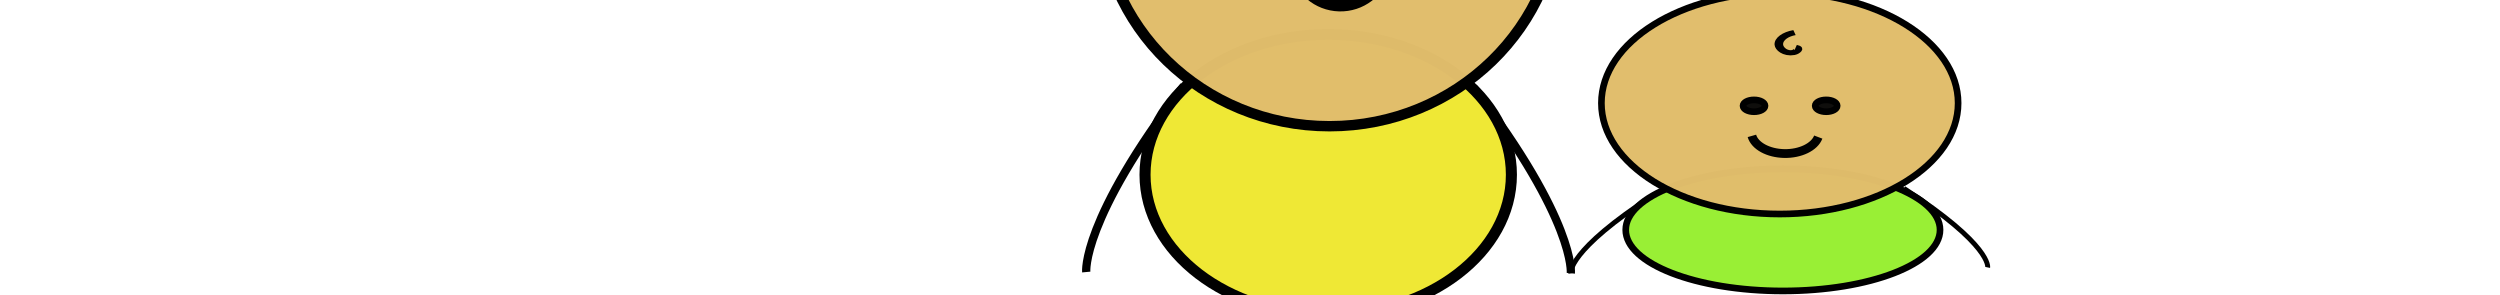
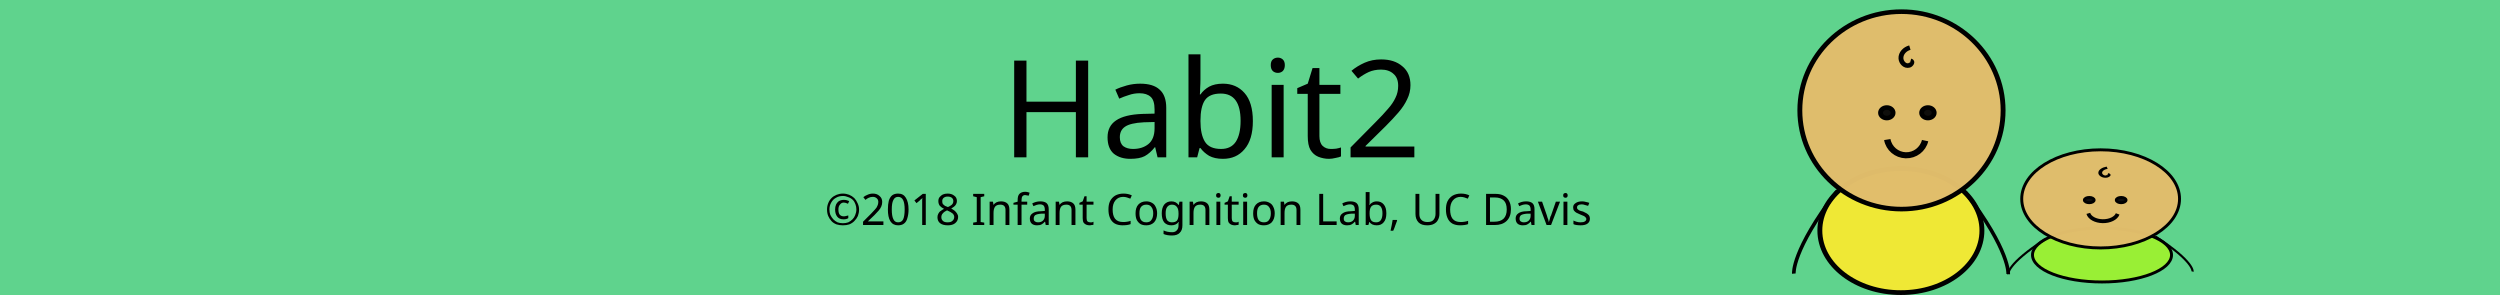
<svg xmlns="http://www.w3.org/2000/svg" width="493" height="58" viewBox="0 0 130.44 15.346" version="1.1" id="svg8">
  <defs id="defs2" />
-   <g id="layer14" style="display:inline" transform="translate(0,-255.5875)" />
+   <g id="layer14" style="display:inline" transform="translate(0,-255.5875)">
+     <rect style="fill:#5fd38d;stroke-width:0.265" id="rect285" width="130.856" height="16.522" x="-0.132" y="255.336" />
+   </g>
  <g id="layer15" transform="translate(0,-255.5875)" />
  <g id="layer16" style="display:inline" transform="translate(0,-255.5875)" />
-   <g id="layer11" transform="translate(0,-255.5875)" />
-   <g id="layer13" transform="translate(0,-255.5875)" />
-   <g id="layer12" transform="translate(0,-255.5875)">
-     <g id="big-baby" transform="matrix(0.1258286,0,0,0.1219123,55.8191,239.2529)">
-       <ellipse ry="60.045" rx="75.961" cy="208.756" cx="107.145" id="path4614" style="fill:#efe835;fill-opacity:1;stroke:#000000;stroke-width:4.586;stroke-miterlimit:4;stroke-dasharray:none;stroke-opacity:1" />
-       <path id="path4621" d="M 47.274,170.7 C 4.63,228.272 6.805,250.415 6.805,250.415" style="fill:none;stroke:#000000;stroke-width:3.432;stroke-linecap:butt;stroke-linejoin:miter;stroke-miterlimit:4;stroke-dasharray:none;stroke-opacity:1" />
-       <path id="path4621-5" d="m 167.28,171.228 c 42.644,57.572 40.469,79.715 40.469,79.715" style="fill:none;stroke:#000000;stroke-width:3.432;stroke-linecap:butt;stroke-linejoin:miter;stroke-miterlimit:4;stroke-dasharray:none;stroke-opacity:1" />
-       <g transform="matrix(1.050732,0,0,1.020281,-18.73307,-17.2549)" id="g4875">
-         <ellipse style="fill:#e1bd6c;fill-opacity:0.986;stroke:#000000;stroke-width:4.358;stroke-miterlimit:4;stroke-dasharray:none;stroke-opacity:1" id="path3770" cx="120.319" cy="107.566" rx="90.662" ry="93.615" />
-       </g>
-       <path style="fill:none;fill-opacity:1;stroke:#000000;stroke-width:5.761;stroke-miterlimit:4;stroke-dasharray:none;stroke-opacity:1" id="path4602" d="m 139.89,136.237 a 17.238,18.117 0 0 1 -17.253,13.902 17.238,18.117 0 0 1 -16.479,-14.904" transform="matrix(1.050732,0,0,1.020281,-17.14557,-17.2549)" />
-       <ellipse style="fill:#0f0e0c;fill-opacity:1;stroke:#000000;stroke-width:4.358;stroke-miterlimit:4;stroke-dasharray:none;stroke-opacity:1" id="path4577" cx="143.919" cy="-109.849" rx="5.589" ry="4.993" transform="matrix(1.050732,0,0,-1.020281,-18.73307,-17.2549)" />
-       <ellipse transform="matrix(1.050732,0,0,-1.020281,-18.73307,-17.2549)" ry="4.993" rx="5.589" cy="-109.849" cx="107.241" id="ellipse4730" style="fill:#0f0e0c;fill-opacity:1;stroke:#000000;stroke-width:4.358;stroke-miterlimit:4;stroke-dasharray:none;stroke-opacity:1" />
-       <path style="fill:none;fill-rule:evenodd;stroke:#000000;stroke-width:2.646;stroke-miterlimit:4;stroke-dasharray:none" id="path4608" d="m 142.278,81.356 c 1.572,0.425 0.202,2.328 -0.707,2.612 -2.463,0.769 -4.421,-1.827 -4.518,-4.026 -0.129,-2.927 2.129,-5.392 4.846,-6.155" transform="matrix(1.726226,0,0,1.684648,-129.387,-92.52075)" />
-     </g>
-   </g>
  <g id="layer17" transform="translate(0,-255.5875)">
    <g id="little-baby" transform="translate(-11.64167,-149.7545)">
      <ellipse style="display:inline;fill:#99ef35;fill-opacity:1;stroke:#000000;stroke-width:2.507;stroke-miterlimit:4;stroke-dasharray:none;stroke-opacity:1" id="ellipse4805" cx="371.923" cy="243.994" rx="59.228" ry="23.015" />
      <path style="display:inline;fill:none;stroke:#000000;stroke-width:1.853;stroke-linecap:butt;stroke-linejoin:miter;stroke-miterlimit:4;stroke-dasharray:none;stroke-opacity:1" d="m 323.572,230.566 c -33.263,21.51 -31.566,29.782 -31.566,29.782" id="path4799" />
      <path style="display:inline;fill:none;stroke:#000000;stroke-width:1.853;stroke-linecap:butt;stroke-linejoin:miter;stroke-miterlimit:4;stroke-dasharray:none;stroke-opacity:1" d="m 417.536,228.358 c 33.263,21.51 31.566,29.782 31.566,29.782" id="path4799-0" />
      <text xml:space="preserve" style="font-style:normal;font-variant:normal;font-weight:normal;font-stretch:normal;line-height:0%;font-family:'American Typewriter';-inkscape-font-specification:'American Typewriter, Normal';text-align:start;letter-spacing:0px;word-spacing:0px;writing-mode:lr-tb;text-anchor:start;fill:#000000;fill-opacity:1;stroke:none;stroke-width:0.412" x="339.457" y="278.793" id="text4809" transform="scale(1.073856,0.9312231)">
        <tspan id="tspan4807" x="339.457" y="278.793" style="font-style:normal;font-variant:normal;font-weight:normal;font-stretch:normal;font-size:25.847px;line-height:1.25;font-family:'American Typewriter';-inkscape-font-specification:'American Typewriter, Normal';text-align:start;writing-mode:lr-tb;text-anchor:start;stroke-width:0.412">2</tspan>
      </text>
      <ellipse style="display:inline;fill:#e1bd6c;fill-opacity:0.986;stroke:#000000;stroke-width:2.507;stroke-miterlimit:4;stroke-dasharray:none;stroke-opacity:1" id="ellipse4801" cx="370.746" cy="196.215" rx="67.219" ry="41.799" />
      <ellipse style="fill:#0f0e0c;fill-opacity:1;stroke:#000000;stroke-width:2.507;stroke-miterlimit:4;stroke-dasharray:none;stroke-opacity:1" id="ellipse4811" cx="388.244" cy="-197.234" rx="4.144" ry="2.229" transform="scale(1,-1)" />
      <path style="fill:none;fill-opacity:1;stroke:#000000;stroke-width:3.315;stroke-miterlimit:4;stroke-dasharray:none;stroke-opacity:1" id="path4813" d="m 385.257,209.017 a 12.78,8.089 0 0 1 -12.792,6.207 12.78,8.089 0 0 1 -12.218,-6.654" />
      <path style="fill:none;fill-rule:evenodd;stroke:#000000;stroke-width:2.646;stroke-miterlimit:4;stroke-dasharray:none" id="path4815" d="m 142.278,81.356 c 1.572,0.425 0.202,2.328 -0.707,2.612 -2.463,0.769 -4.421,-1.827 -4.518,-4.026 -0.129,-2.927 2.129,-5.392 4.846,-6.155" transform="matrix(1.218079,0,0,0.7372406,203.4574,115.249)" />
      <ellipse transform="scale(1,-1)" ry="2.229" rx="4.144" cy="-197.234" cx="361.05" id="ellipse4817" style="fill:#0f0e0c;fill-opacity:1;stroke:#000000;stroke-width:2.507;stroke-miterlimit:4;stroke-dasharray:none;stroke-opacity:1" />
    </g>
-     <g id="little-baby-nonum" transform="matrix(0.1384433,0,0,0.1384433,42.73281,234.5746)">
-       <ellipse style="display:inline;fill:#99ef35;fill-opacity:1;stroke:#000000;stroke-width:2.507;stroke-miterlimit:4;stroke-dasharray:none;stroke-opacity:1" id="ellipse4805-3" cx="363.261" cy="238.416" rx="59.228" ry="23.015" />
-       <path style="display:inline;fill:none;stroke:#000000;stroke-width:1.853;stroke-linecap:butt;stroke-linejoin:miter;stroke-miterlimit:4;stroke-dasharray:none;stroke-opacity:1" d="m 314.91,224.989 c -33.263,21.51 -31.566,29.782 -31.566,29.782" id="path4799-7" />
-       <path style="display:inline;fill:none;stroke:#000000;stroke-width:1.853;stroke-linecap:butt;stroke-linejoin:miter;stroke-miterlimit:4;stroke-dasharray:none;stroke-opacity:1" d="m 408.874,222.78 c 33.263,21.51 31.566,29.782 31.566,29.782" id="path4799-0-8" />
-       <ellipse style="display:inline;fill:#e1bd6c;fill-opacity:0.986;stroke:#000000;stroke-width:2.507;stroke-miterlimit:4;stroke-dasharray:none;stroke-opacity:1" id="ellipse4801-1" cx="362.084" cy="190.637" rx="67.219" ry="41.799" />
-       <ellipse style="fill:#0f0e0c;fill-opacity:1;stroke:#000000;stroke-width:2.507;stroke-miterlimit:4;stroke-dasharray:none;stroke-opacity:1" id="ellipse4811-9" cx="379.582" cy="-191.656" rx="4.144" ry="2.229" transform="scale(1,-1)" />
-       <path style="fill:none;fill-opacity:1;stroke:#000000;stroke-width:3.315;stroke-miterlimit:4;stroke-dasharray:none;stroke-opacity:1" id="path4813-0" d="m 376.595,203.439 a 12.78,8.089 0 0 1 -12.792,6.207 12.78,8.089 0 0 1 -12.218,-6.654" />
-       <path style="fill:none;fill-rule:evenodd;stroke:#000000;stroke-width:2.646;stroke-miterlimit:4;stroke-dasharray:none" id="path4815-9" d="m 142.278,81.356 c 1.572,0.425 0.202,2.328 -0.707,2.612 -2.463,0.769 -4.421,-1.827 -4.518,-4.026 -0.129,-2.927 2.129,-5.392 4.846,-6.155" transform="matrix(1.218079,0,0,0.7372406,194.7951,109.6711)" />
-       <ellipse transform="scale(1,-1)" ry="2.229" rx="4.144" cy="-191.656" cx="352.388" id="ellipse4817-8" style="fill:#0f0e0c;fill-opacity:1;stroke:#000000;stroke-width:2.507;stroke-miterlimit:4;stroke-dasharray:none;stroke-opacity:1" />
+     <g id="g283" transform="translate(3.704167)">
+       <g transform="matrix(0.05566179,0,0,0.05392936,89.51287,256.3589)" id="big-baby">
+         <ellipse style="fill:#efe835;fill-opacity:1;stroke:#000000;stroke-width:4.586;stroke-miterlimit:4;stroke-dasharray:none;stroke-opacity:1" id="path4614" cx="107.145" cy="208.756" rx="75.961" ry="60.045" />
+         <path style="fill:none;stroke:#000000;stroke-width:3.432;stroke-linecap:butt;stroke-linejoin:miter;stroke-miterlimit:4;stroke-dasharray:none;stroke-opacity:1" d="M 47.274,170.7 C 4.63,228.272 6.805,250.415 6.805,250.415" id="path4621" />
+         <path style="fill:none;stroke:#000000;stroke-width:3.432;stroke-linecap:butt;stroke-linejoin:miter;stroke-miterlimit:4;stroke-dasharray:none;stroke-opacity:1" d="m 167.28,171.228 c 42.644,57.572 40.469,79.715 40.469,79.715" id="path4621-5" />
+         <g id="g4875" transform="matrix(1.050732,0,0,1.020281,-18.73307,-17.2549)">
+           <ellipse ry="93.615" rx="90.662" cy="107.566" cx="120.319" id="path3770" style="fill:#e1bd6c;fill-opacity:0.986;stroke:#000000;stroke-width:4.358;stroke-miterlimit:4;stroke-dasharray:none;stroke-opacity:1" />
+         </g>
+         <path transform="matrix(1.050732,0,0,1.020281,-17.14557,-17.2549)" d="m 139.89,136.237 a 17.238,18.117 0 0 1 -17.253,13.902 17.238,18.117 0 0 1 -16.479,-14.904" id="path4602" style="fill:none;fill-opacity:1;stroke:#000000;stroke-width:5.761;stroke-miterlimit:4;stroke-dasharray:none;stroke-opacity:1" />
+         <ellipse transform="matrix(1.050732,0,0,-1.020281,-18.73307,-17.2549)" ry="4.993" rx="5.589" cy="-109.849" cx="143.919" id="path4577" style="fill:#0f0e0c;fill-opacity:1;stroke:#000000;stroke-width:4.358;stroke-miterlimit:4;stroke-dasharray:none;stroke-opacity:1" />
+         <ellipse style="fill:#0f0e0c;fill-opacity:1;stroke:#000000;stroke-width:4.358;stroke-miterlimit:4;stroke-dasharray:none;stroke-opacity:1" id="ellipse4730" cx="107.241" cy="-109.849" rx="5.589" ry="4.993" transform="matrix(1.050732,0,0,-1.020281,-18.73307,-17.2549)" />
+         <path transform="matrix(1.726226,0,0,1.684648,-129.387,-92.52075)" d="m 142.278,81.356 c 1.572,0.425 0.202,2.328 -0.707,2.612 -2.463,0.769 -4.421,-1.827 -4.518,-4.026 -0.129,-2.927 2.129,-5.392 4.846,-6.155" id="path4608" style="fill:none;fill-rule:evenodd;stroke:#000000;stroke-width:2.646;stroke-miterlimit:4;stroke-dasharray:none" />
+       </g>
+       <g transform="matrix(0.06124206,0,0,0.06124206,83.724,254.2894)" id="little-baby-nonum">
+         <ellipse ry="23.015" rx="59.228" cy="238.416" cx="363.261" id="ellipse4805-3" style="display:inline;fill:#99ef35;fill-opacity:1;stroke:#000000;stroke-width:2.507;stroke-miterlimit:4;stroke-dasharray:none;stroke-opacity:1" />
+         <path id="path4799-7" d="m 314.91,224.989 c -33.263,21.51 -31.566,29.782 -31.566,29.782" style="display:inline;fill:none;stroke:#000000;stroke-width:1.853;stroke-linecap:butt;stroke-linejoin:miter;stroke-miterlimit:4;stroke-dasharray:none;stroke-opacity:1" />
+         <path id="path4799-0-8" d="m 408.874,222.78 c 33.263,21.51 31.566,29.782 31.566,29.782" style="display:inline;fill:none;stroke:#000000;stroke-width:1.853;stroke-linecap:butt;stroke-linejoin:miter;stroke-miterlimit:4;stroke-dasharray:none;stroke-opacity:1" />
+         <ellipse ry="41.799" rx="67.219" cy="190.637" cx="362.084" id="ellipse4801-1" style="display:inline;fill:#e1bd6c;fill-opacity:0.986;stroke:#000000;stroke-width:2.507;stroke-miterlimit:4;stroke-dasharray:none;stroke-opacity:1" />
+         <ellipse transform="scale(1,-1)" ry="2.229" rx="4.144" cy="-191.656" cx="379.582" id="ellipse4811-9" style="fill:#0f0e0c;fill-opacity:1;stroke:#000000;stroke-width:2.507;stroke-miterlimit:4;stroke-dasharray:none;stroke-opacity:1" />
+         <path d="m 376.595,203.439 a 12.78,8.089 0 0 1 -12.792,6.207 12.78,8.089 0 0 1 -12.218,-6.654" id="path4813-0" style="fill:none;fill-opacity:1;stroke:#000000;stroke-width:3.315;stroke-miterlimit:4;stroke-dasharray:none;stroke-opacity:1" />
+         <path transform="matrix(1.218079,0,0,0.7372406,194.7951,109.6711)" d="m 142.278,81.356 c 1.572,0.425 0.202,2.328 -0.707,2.612 -2.463,0.769 -4.421,-1.827 -4.518,-4.026 -0.129,-2.927 2.129,-5.392 4.846,-6.155" id="path4815-9" style="fill:none;fill-rule:evenodd;stroke:#000000;stroke-width:2.646;stroke-miterlimit:4;stroke-dasharray:none" />
+         <ellipse style="fill:#0f0e0c;fill-opacity:1;stroke:#000000;stroke-width:2.507;stroke-miterlimit:4;stroke-dasharray:none;stroke-opacity:1" id="ellipse4817-8" cx="352.388" cy="-191.656" rx="4.144" ry="2.229" transform="scale(1,-1)" />
+       </g>
+     </g>
+   </g>
+   <g id="layer11" transform="translate(0,-255.5875)" />
+   <g id="layer13" transform="translate(0,-255.5875)" />
+   <g id="layer12" transform="translate(0,-255.5875)">
+     <text xml:space="preserve" style="font-style:normal;font-variant:normal;font-weight:normal;font-stretch:normal;font-size:7.056px;line-height:1.25;font-family:'American Typewriter';-inkscape-font-specification:'American Typewriter, Normal';font-variant-ligatures:normal;font-variant-caps:normal;font-variant-numeric:normal;text-align:start;letter-spacing:0px;word-spacing:0px;writing-mode:lr-tb;text-anchor:start;fill:#000000;fill-opacity:1;stroke:none;stroke-width:0.265" x="36.745" y="264.589" id="text242">
+       <tspan id="tspan240" x="36.745" y="271.068" style="stroke-width:0.265" />
+     </text>
+     <g id="g252" transform="translate(22.22501)">
+       <text id="text238" y="263.796" x="30.002" style="font-style:normal;font-variant:normal;font-weight:normal;font-stretch:normal;font-size:7.056px;line-height:1.25;font-family:'American Typewriter';-inkscape-font-specification:'American Typewriter, Normal';font-variant-ligatures:normal;font-variant-caps:normal;font-variant-numeric:normal;text-align:start;letter-spacing:0px;word-spacing:0px;writing-mode:lr-tb;text-anchor:start;fill:#000000;fill-opacity:1;stroke:none;stroke-width:0.265" xml:space="preserve">
+         <tspan style="stroke-width:0.265" y="263.796" x="30.002" id="tspan236">Habit2</tspan>
+       </text>
+       <text id="text246" y="267.326" x="20.816" style="font-style:normal;font-variant:normal;font-weight:normal;font-stretch:normal;font-size:2.261px;line-height:1.25;font-family:'American Typewriter';-inkscape-font-specification:'American Typewriter, Normal';font-variant-ligatures:normal;font-variant-caps:normal;font-variant-numeric:normal;font-feature-settings:normal;text-align:start;letter-spacing:0px;word-spacing:0px;writing-mode:lr-tb;text-anchor:start;fill:#000000;fill-opacity:1;stroke:none;stroke-width:0.141" xml:space="preserve">
+         <tspan style="stroke-width:0.141" y="267.326" x="20.816" id="tspan244">©2018 Infant Cognition Lab, UC Davis</tspan>
+       </text>
    </g>
  </g>
</svg>
